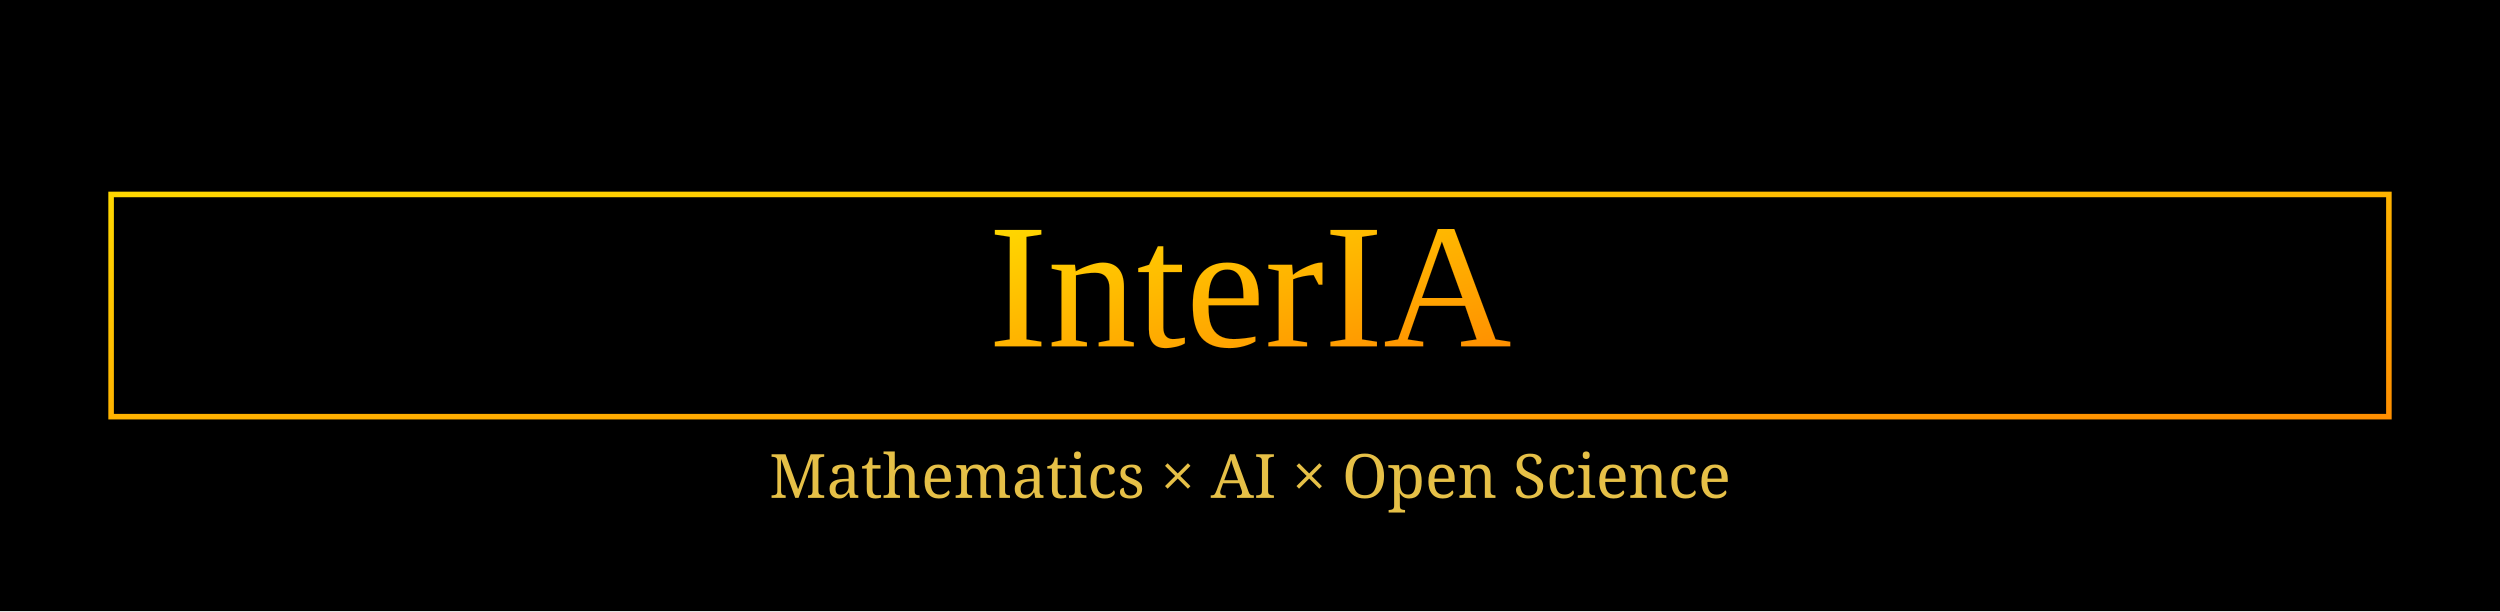
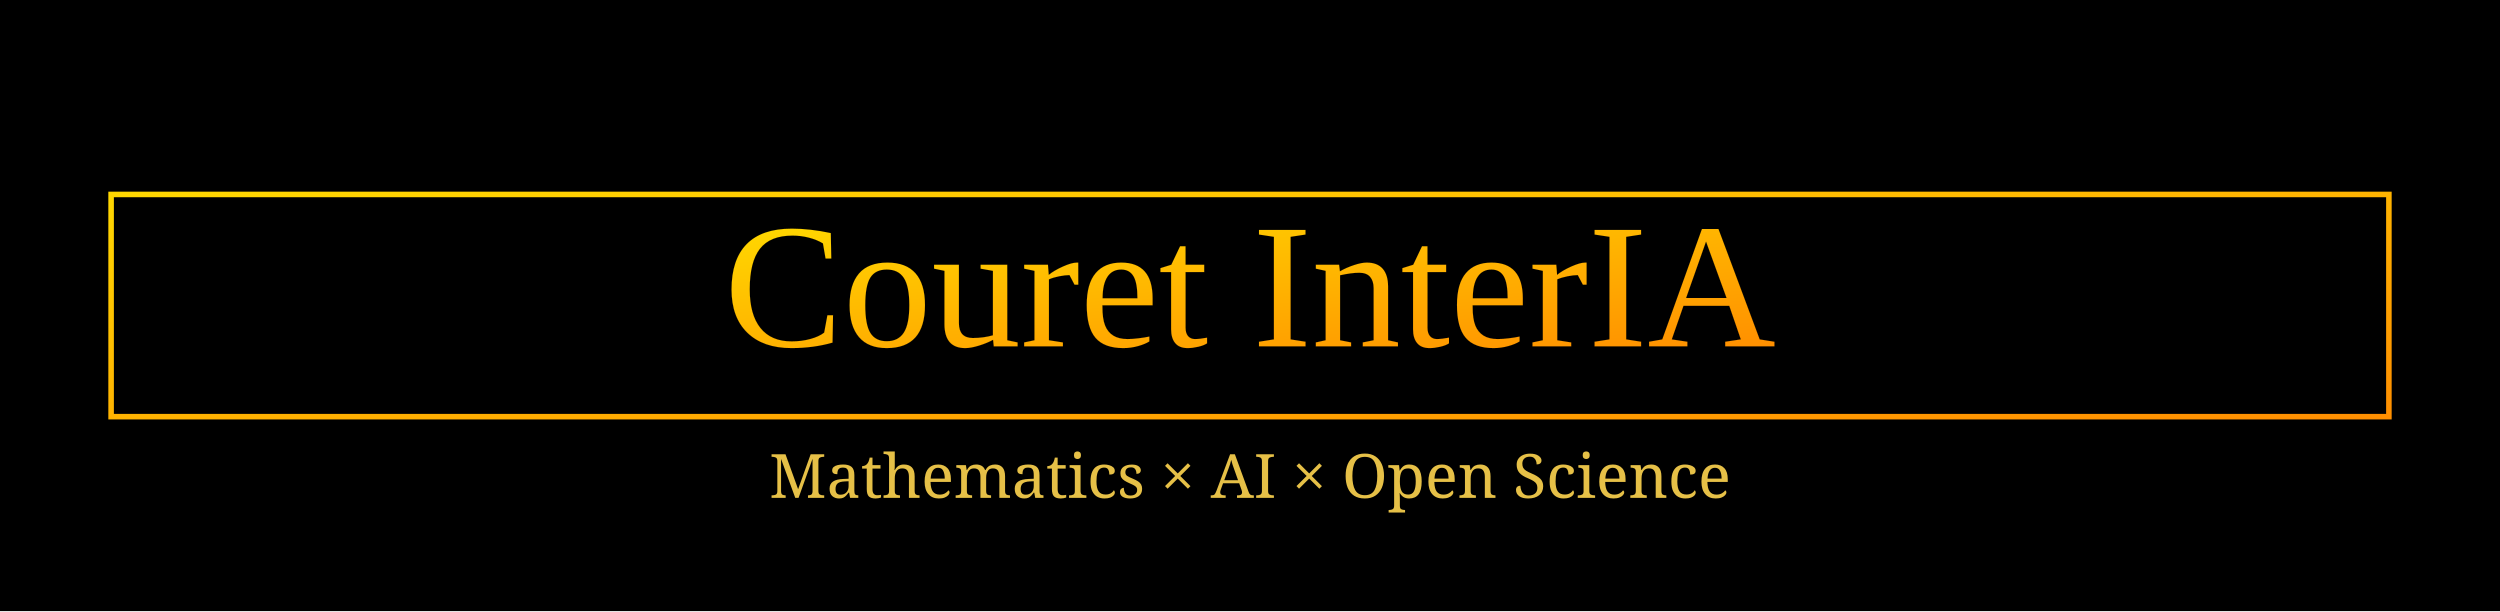
<svg xmlns="http://www.w3.org/2000/svg" width="900" height="220">
  <defs>
    <linearGradient id="goldGrad" x1="0" y1="0" x2="1" y2="1">
      <stop offset="0%" stop-color="#FFD700" />
      <stop offset="50%" stop-color="#FFB300" />
      <stop offset="100%" stop-color="#FF8F00" />
    </linearGradient>
    <filter id="goldShadow">
      <feDropShadow dx="0" dy="4" stdDeviation="6" flood-color="#000000" flood-opacity="0.5" />
    </filter>
  </defs>
  <rect width="900" height="220" fill="#000000" />
  <rect x="40" y="70" width="820" height="80" fill="none" stroke="url(#goldGrad)" stroke-width="2" />
  <text x="50%" y="50%" text-anchor="middle" dominant-baseline="middle" font-family="Didot, Times New Roman, serif" font-size="64" fill="url(#goldGrad)" filter="url(#goldShadow)">
-       InterIA
+       Couret InterIA
  </text>
  <text x="50%" y="78%" text-anchor="middle" dominant-baseline="middle" font-family="Georgia, serif" font-size="22" fill="#FFD54F" opacity="0.9">
      Mathematics × AI × Open Science
  </text>
</svg>
